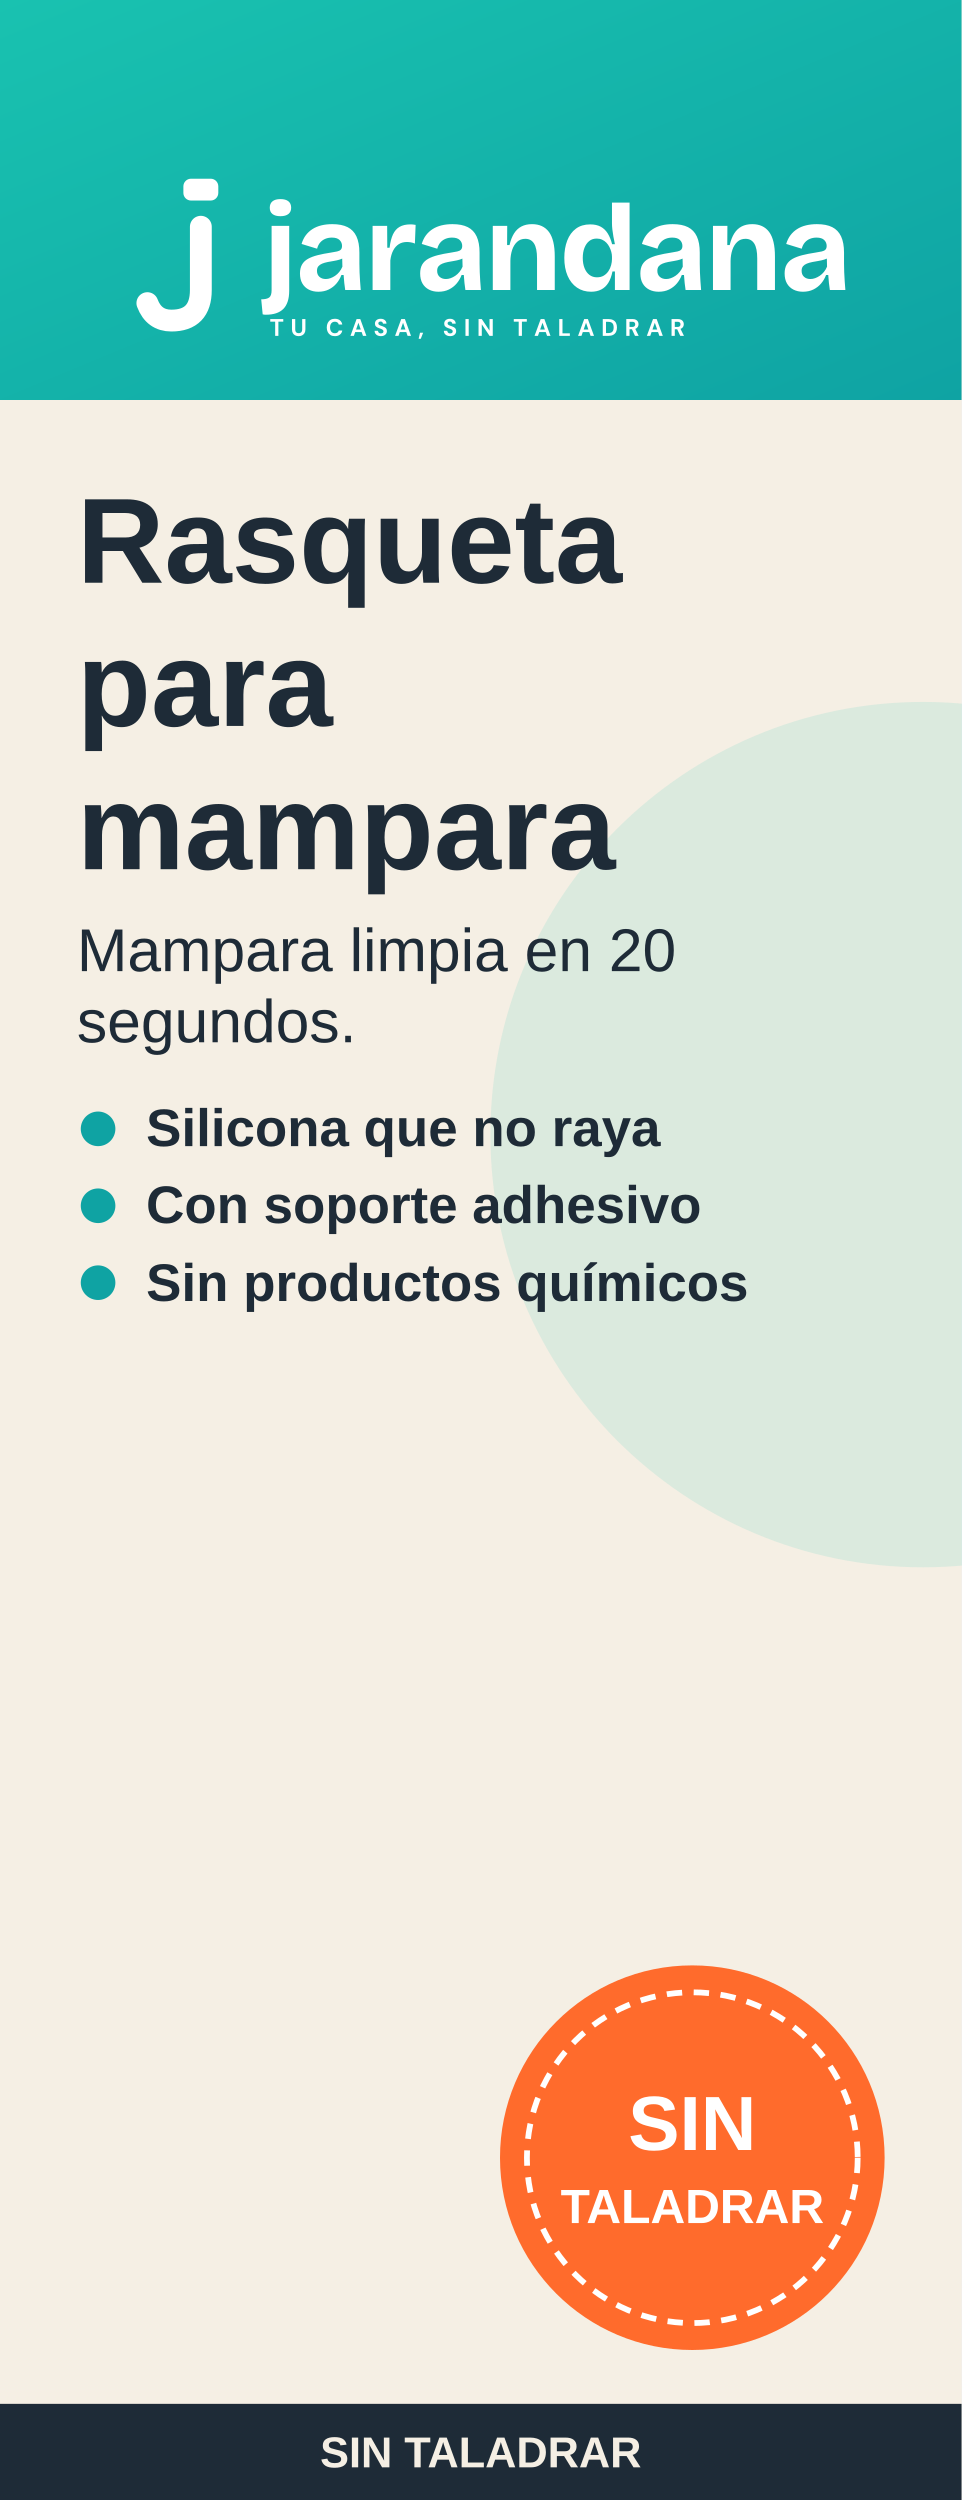
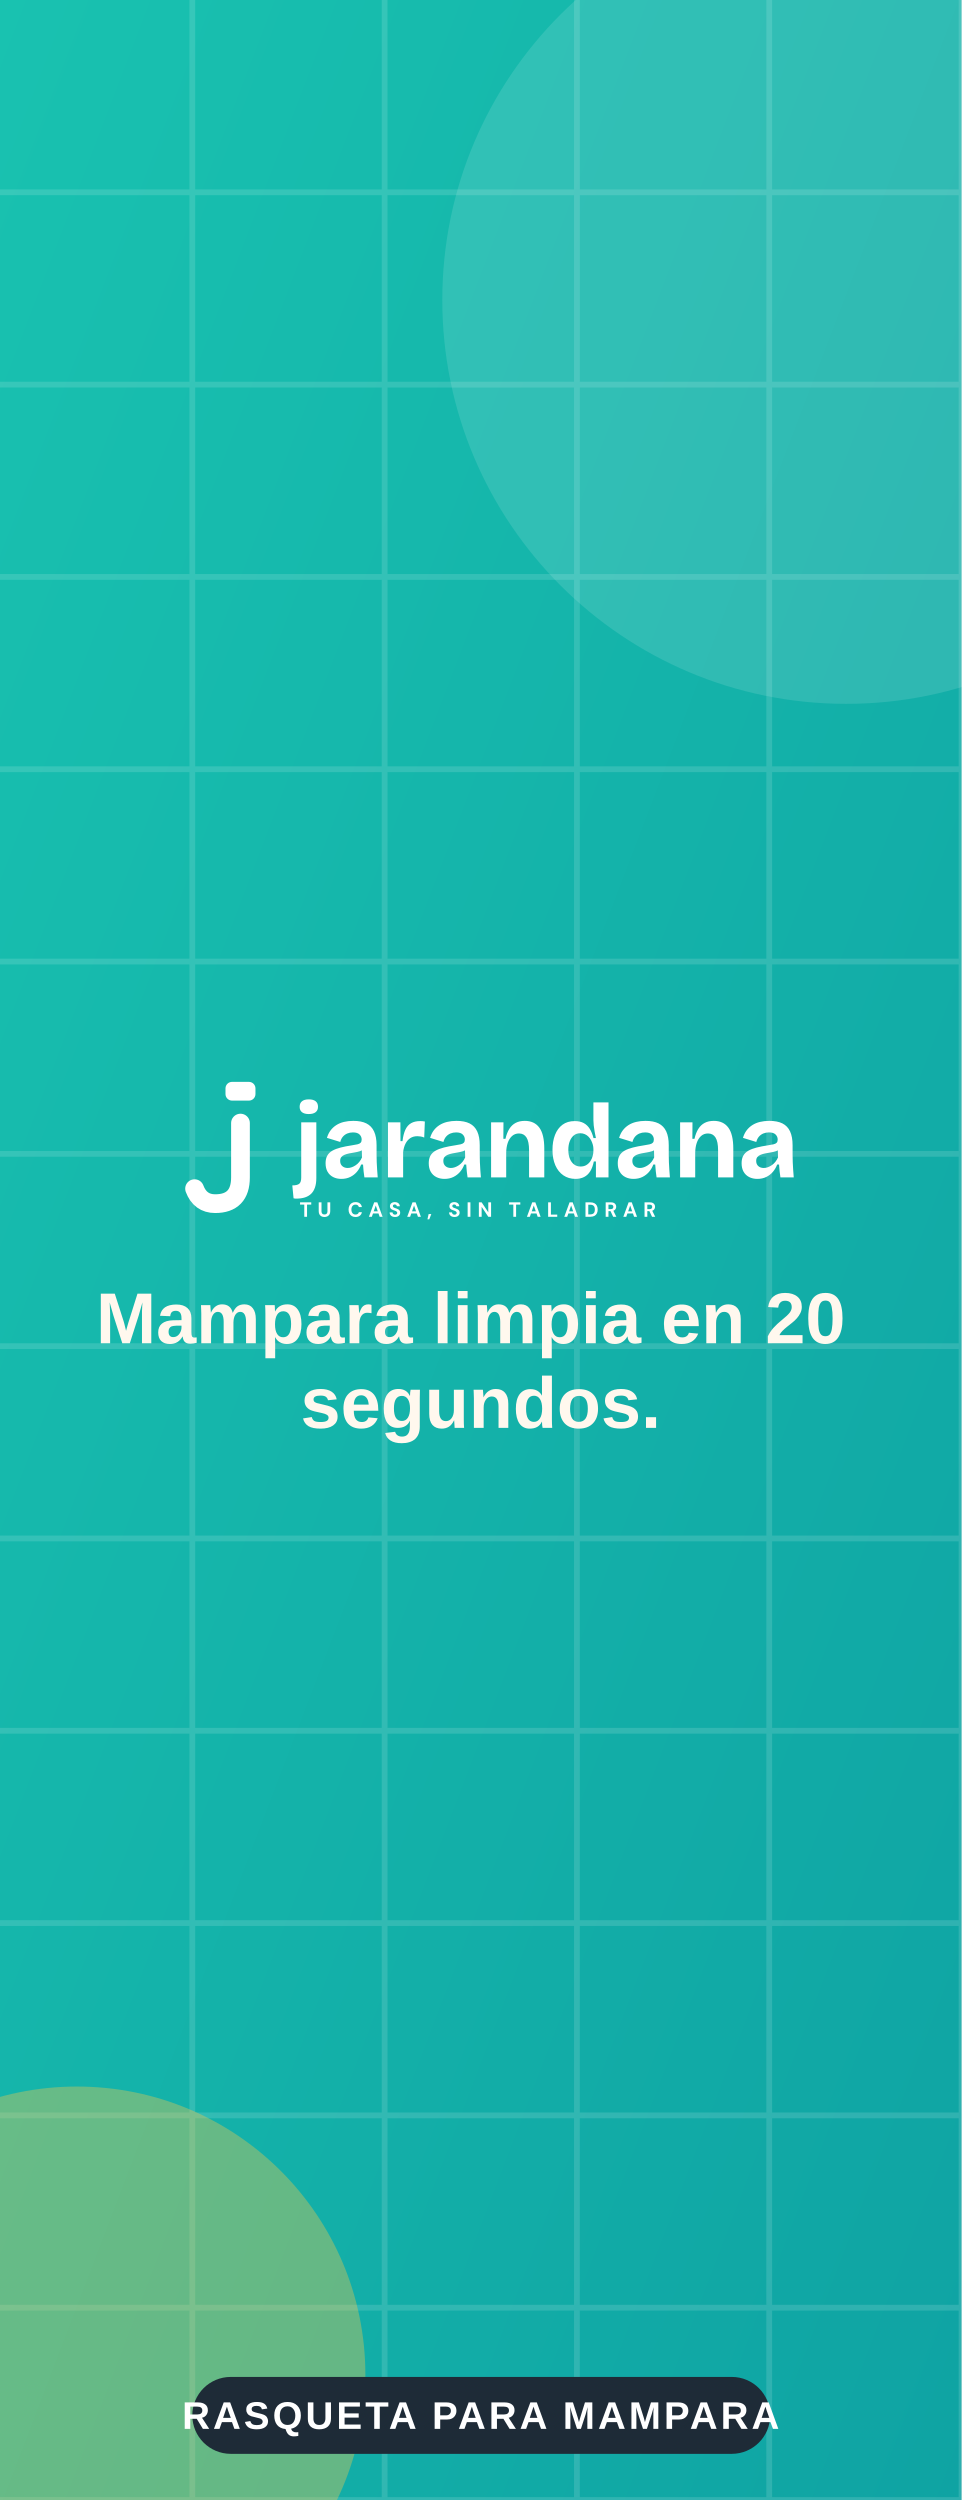
<svg xmlns="http://www.w3.org/2000/svg" viewBox="0 0 100 260" width="400" height="1040">
  <defs>
    <linearGradient id="grasqueta" x1="0" y1="0" x2="1" y2="1">
      <stop offset="0" stop-color="#19C2B0" />
      <stop offset="1" stop-color="#0FA3A3" />
    </linearGradient>
  </defs>
-   <rect x="0" y="0" width="100" height="260" fill="#F5EFE4" />
-   <circle cx="96.0" cy="118.0" r="45.0" fill="#19C2B0" opacity=".12" />
-   <rect x="0" y="0" width="100" height="41.6" fill="url(#grasqueta)" />
-   <svg x="8.0" y="14.5" width="84.0" height="22.7" viewBox="0 0 739 200">
+   <rect x="0" y="0" width="100" height="260" fill="url(#grasqueta)" />
+   <clipPath id="crasqueta00">
+     <rect x="0" y="0" width="100" height="260" />
+   </clipPath>
+   <g clip-path="url(#crasqueta00)" stroke="#fff" stroke-width="0.60" opacity=".13">
+     <path d="M20.0,0 V260" />
+     <path d="M40.0,0 V260" />
+     <path d="M60.0,0 V260" />
+     <path d="M80.0,0 V260" />
+     <path d="M100.0,0 V260" />
+     <path d="M0,20.0 H100" />
+     <path d="M0,40.0 H100" />
+     <path d="M0,60.0 H100" />
+     <path d="M0,80.0 H100" />
+     <path d="M0,100.0 H100" />
+     <path d="M0,120.0 H100" />
+     <path d="M0,140.0 H100" />
+     <path d="M0,160.0 H100" />
+     <path d="M0,180.0 H100" />
+     <path d="M0,200.0 H100" />
+     <path d="M0,220.0 H100" />
+     <path d="M0,240.0 H100" />
+     <path d="M0,260.0 H100" />
+   </g>
+   <circle cx="88.0" cy="31.2" r="42.0" fill="#fff" opacity=".12" />
+   <circle cx="8.0" cy="247.0" r="30.0" fill="#FFC845" opacity=".35" />
+   <svg x="14.0" y="109.0" width="72.0" height="19.5" viewBox="0 0 739 200">
    <g fill="none" stroke-linecap="round" stroke-linejoin="round">
      <rect x="97" y="36" width="32" height="20" rx="7" fill="#FFFFFF" stroke="none" />
      <path d="M113 80 V138 Q113 166 86 166 Q70 166 64 150" stroke="#FFFFFF" stroke-width="20" />
    </g>
    <path transform="translate(170.0,138.0)" fill="#FFFFFF" d="M2.576 22.624Q1.904 22.624 1.176 22.568Q0.448 22.512 -0.336 22.288L-1.68 8.512Q3.472 8.512 5.656 6.832Q7.84 5.152 7.84 0.112V-58.8H23.968V0.56Q23.968 6.384 22.568 10.584Q21.168 14.784 18.48 17.416Q15.792 20.048 11.816 21.336Q7.84 22.624 2.576 22.624ZM15.904 -67.648Q11.2 -67.648 8.68 -69.608Q6.16 -71.568 6.16 -75.376Q6.16 -79.296 8.68 -81.312Q11.2 -83.328 15.904 -83.328Q20.72 -83.328 23.24 -81.312Q25.76 -79.296 25.76 -75.376Q25.76 -71.68 23.24 -69.664Q20.72 -67.648 15.904 -67.648Z M50.64 1.568Q45.712 1.568 41.904 -0.392Q38.096 -2.352 35.968 -6.048Q33.84 -9.744 33.84 -15.232Q33.84 -20.048 35.688 -23.296Q37.536 -26.544 41.12 -28.56Q44.704 -30.576 49.968 -31.92Q55.232 -33.264 61.952 -34.272Q65.536 -34.832 67.832 -35.336Q70.128 -35.84 71.248 -37.016Q72.368 -38.192 72.368 -40.432Q72.368 -43.568 70.128 -45.808Q67.888 -48.048 63.072 -48.048Q59.824 -48.048 57.08 -46.928Q54.336 -45.808 52.376 -43.568Q50.416 -41.328 49.52 -37.856L35.296 -42.224Q36.64 -46.816 39.16 -50.176Q41.68 -53.536 45.264 -55.832Q48.848 -58.128 53.44 -59.248Q58.032 -60.368 63.408 -60.368Q72.032 -60.368 77.464 -57.624Q82.896 -54.88 85.584 -49.112Q88.272 -43.344 88.272 -34.272V-24.192Q88.272 -20.272 88.44 -16.24Q88.608 -12.208 88.888 -8.12Q89.168 -4.032 89.504 0.0H75.28Q74.832 -2.8 74.44 -6.44Q74.048 -10.08 73.824 -13.776H71.808Q70.24 -9.52 67.328 -6.048Q64.416 -2.576 60.216 -0.504Q56.016 1.568 50.64 1.568ZM57.472 -10.08Q59.6 -10.08 61.784 -10.864Q63.968 -11.648 66.04 -13.048Q68.112 -14.448 69.848 -16.576Q71.584 -18.704 72.704 -21.392L72.48 -30.8L75.056 -30.24Q73.04 -28.784 70.352 -27.944Q67.664 -27.104 64.808 -26.656Q61.952 -26.208 59.152 -25.648Q56.352 -25.088 54.168 -24.192Q51.984 -23.296 50.696 -21.784Q49.408 -20.272 49.408 -17.584Q49.408 -14.112 51.648 -12.096Q53.888 -10.08 57.472 -10.08Z M100.384 0.0V-28.448V-58.8H113.712L113.824 -38.752H115.952Q116.848 -46.256 119.032 -50.96Q121.216 -55.664 125.136 -57.904Q129.056 -60.144 134.88 -60.144Q135.888 -60.144 137.064 -60.088Q138.24 -60.032 139.808 -59.696L139.136 -42.56Q137.456 -43.344 135.44 -43.68Q133.424 -44.016 131.856 -44.016Q127.488 -44.016 124.352 -42.0Q121.216 -39.984 119.256 -36.232Q117.296 -32.48 116.624 -27.104V0.0Z M160.768 1.568Q155.84 1.568 152.032 -0.392Q148.224 -2.352 146.096 -6.048Q143.968 -9.744 143.968 -15.232Q143.968 -20.048 145.816 -23.296Q147.664 -26.544 151.248 -28.56Q154.832 -30.576 160.096 -31.92Q165.36 -33.264 172.08 -34.272Q175.664 -34.832 177.96 -35.336Q180.256 -35.84 181.376 -37.016Q182.496 -38.192 182.496 -40.432Q182.496 -43.568 180.256 -45.808Q178.016 -48.048 173.2 -48.048Q169.952 -48.048 167.208 -46.928Q164.464 -45.808 162.504 -43.568Q160.544 -41.328 159.648 -37.856L145.424 -42.224Q146.768 -46.816 149.288 -50.176Q151.808 -53.536 155.392 -55.832Q158.976 -58.128 163.568 -59.248Q168.16 -60.368 173.536 -60.368Q182.16 -60.368 187.592 -57.624Q193.024 -54.88 195.712 -49.112Q198.4 -43.344 198.4 -34.272V-24.192Q198.4 -20.272 198.568 -16.24Q198.736 -12.208 199.016 -8.12Q199.296 -4.032 199.632 0.0H185.408Q184.96 -2.8 184.568 -6.44Q184.176 -10.08 183.952 -13.776H181.936Q180.368 -9.52 177.456 -6.048Q174.544 -2.576 170.344 -0.504Q166.144 1.568 160.768 1.568ZM167.6 -10.08Q169.728 -10.08 171.912 -10.864Q174.096 -11.648 176.168 -13.048Q178.24 -14.448 179.976 -16.576Q181.712 -18.704 182.832 -21.392L182.608 -30.8L185.184 -30.24Q183.168 -28.784 180.48 -27.944Q177.792 -27.104 174.936 -26.656Q172.08 -26.208 169.28 -25.648Q166.48 -25.088 164.296 -24.192Q162.112 -23.296 160.824 -21.784Q159.536 -20.272 159.536 -17.584Q159.536 -14.112 161.776 -12.096Q164.016 -10.08 167.6 -10.08Z M210.512 0.0V-35.616V-58.8H223.728L223.616 -41.216H225.856Q227.312 -47.6 230.0 -51.856Q232.688 -56.112 236.776 -58.24Q240.864 -60.368 246.464 -60.368Q256.656 -60.368 261.976 -53.2Q267.296 -46.032 267.296 -30.688V0.0H251.056V-28.896Q251.056 -38.304 248.312 -42.616Q245.568 -46.928 240.304 -46.928Q235.824 -46.928 232.8 -44.128Q229.776 -41.328 228.264 -36.792Q226.752 -32.256 226.64 -26.656V0.0Z M300.576 1.568Q293.184 1.568 287.64 -2.24Q282.096 -6.048 279.072 -12.992Q276.048 -19.936 276.048 -29.456Q276.048 -38.416 278.736 -45.36Q281.424 -52.304 286.688 -56.224Q291.952 -60.144 299.792 -60.144Q305.504 -60.144 309.424 -58.016Q313.344 -55.888 315.864 -51.8Q318.384 -47.712 319.84 -42.0H322.416Q321.632 -45.584 321.016 -49.0Q320.4 -52.416 320.064 -55.552Q319.728 -58.688 319.728 -61.04V-80.08H335.856V-28.896V0.0H322.416V-17.024H320.176Q318.944 -10.752 316.368 -6.608Q313.792 -2.464 309.816 -0.448Q305.84 1.568 300.576 1.568ZM305.952 -11.648Q309.648 -11.648 312.224 -13.216Q314.8 -14.784 316.48 -17.304Q318.16 -19.824 318.944 -22.792Q319.728 -25.76 319.728 -28.336V-30.464Q319.728 -32.592 319.112 -34.888Q318.496 -37.184 317.376 -39.424Q316.256 -41.664 314.576 -43.4Q312.896 -45.136 310.656 -46.144Q308.416 -47.152 305.728 -47.152Q301.696 -47.152 298.896 -44.912Q296.096 -42.672 294.528 -38.696Q292.96 -34.72 292.96 -29.456Q292.96 -24.08 294.584 -20.048Q296.208 -16.016 299.12 -13.832Q302.032 -11.648 305.952 -11.648Z M362.528 1.568Q357.6 1.568 353.792 -0.392Q349.984 -2.352 347.856 -6.048Q345.728 -9.744 345.728 -15.232Q345.728 -20.048 347.576 -23.296Q349.424 -26.544 353.008 -28.56Q356.592 -30.576 361.856 -31.92Q367.12 -33.264 373.84 -34.272Q377.424 -34.832 379.72 -35.336Q382.016 -35.84 383.136 -37.016Q384.256 -38.192 384.256 -40.432Q384.256 -43.568 382.016 -45.808Q379.776 -48.048 374.96 -48.048Q371.712 -48.048 368.968 -46.928Q366.224 -45.808 364.264 -43.568Q362.304 -41.328 361.408 -37.856L347.184 -42.224Q348.528 -46.816 351.048 -50.176Q353.568 -53.536 357.152 -55.832Q360.736 -58.128 365.328 -59.248Q369.92 -60.368 375.296 -60.368Q383.92 -60.368 389.352 -57.624Q394.784 -54.88 397.472 -49.112Q400.16 -43.344 400.16 -34.272V-24.192Q400.16 -20.272 400.328 -16.24Q400.496 -12.208 400.776 -8.12Q401.056 -4.032 401.392 0.0H387.168Q386.72 -2.8 386.328 -6.44Q385.936 -10.08 385.712 -13.776H383.696Q382.128 -9.52 379.216 -6.048Q376.304 -2.576 372.104 -0.504Q367.904 1.568 362.528 1.568ZM369.36 -10.08Q371.488 -10.08 373.672 -10.864Q375.856 -11.648 377.928 -13.048Q380.0 -14.448 381.736 -16.576Q383.472 -18.704 384.592 -21.392L384.368 -30.8L386.944 -30.24Q384.928 -28.784 382.24 -27.944Q379.552 -27.104 376.696 -26.656Q373.84 -26.208 371.04 -25.648Q368.24 -25.088 366.056 -24.192Q363.872 -23.296 362.584 -21.784Q361.296 -20.272 361.296 -17.584Q361.296 -14.112 363.536 -12.096Q365.776 -10.08 369.36 -10.08Z M412.272 0.0V-35.616V-58.8H425.488L425.376 -41.216H427.616Q429.072 -47.6 431.76 -51.856Q434.448 -56.112 438.536 -58.24Q442.624 -60.368 448.224 -60.368Q458.416 -60.368 463.736 -53.2Q469.056 -46.032 469.056 -30.688V0.0H452.816V-28.896Q452.816 -38.304 450.072 -42.616Q447.328 -46.928 442.064 -46.928Q437.584 -46.928 434.56 -44.128Q431.536 -41.328 430.024 -36.792Q428.512 -32.256 428.4 -26.656V0.0Z M494.72 1.568Q489.792 1.568 485.984 -0.392Q482.176 -2.352 480.048 -6.048Q477.92 -9.744 477.92 -15.232Q477.92 -20.048 479.768 -23.296Q481.616 -26.544 485.2 -28.56Q488.784 -30.576 494.048 -31.92Q499.312 -33.264 506.032 -34.272Q509.616 -34.832 511.912 -35.336Q514.208 -35.84 515.328 -37.016Q516.448 -38.192 516.448 -40.432Q516.448 -43.568 514.208 -45.808Q511.968 -48.048 507.152 -48.048Q503.904 -48.048 501.16 -46.928Q498.416 -45.808 496.456 -43.568Q494.496 -41.328 493.6 -37.856L479.376 -42.224Q480.72 -46.816 483.24 -50.176Q485.76 -53.536 489.344 -55.832Q492.928 -58.128 497.52 -59.248Q502.112 -60.368 507.488 -60.368Q516.112 -60.368 521.544 -57.624Q526.976 -54.88 529.664 -49.112Q532.352 -43.344 532.352 -34.272V-24.192Q532.352 -20.272 532.52 -16.24Q532.688 -12.208 532.968 -8.12Q533.248 -4.032 533.584 0.0H519.36Q518.912 -2.8 518.52 -6.44Q518.128 -10.08 517.904 -13.776H515.888Q514.32 -9.52 511.408 -6.048Q508.496 -2.576 504.296 -0.504Q500.096 1.568 494.72 1.568ZM501.552 -10.08Q503.68 -10.08 505.864 -10.864Q508.048 -11.648 510.12 -13.048Q512.192 -14.448 513.928 -16.576Q515.664 -18.704 516.784 -21.392L516.56 -30.8L519.136 -30.24Q517.12 -28.784 514.432 -27.944Q511.744 -27.104 508.888 -26.656Q506.032 -26.208 503.232 -25.648Q500.432 -25.088 498.248 -24.192Q496.064 -23.296 494.776 -21.784Q493.488 -20.272 493.488 -17.584Q493.488 -14.112 495.728 -12.096Q497.968 -10.08 501.552 -10.08Z" />
    <path transform="translate(176.0,180.0)" fill="#FFFFFF" d="M5.104 0.0V-13.002H0.594V-15.4H12.54V-13.002H8.052V0.0Z M26.614 0.264Q24.92 0.264 23.534 -0.418Q22.148 -1.1 21.334 -2.464Q20.52 -3.828 20.52 -5.94V-15.4H23.49V-5.918Q23.49 -4.774 23.864 -3.993Q24.238 -3.212 24.953 -2.838Q25.668 -2.464 26.658 -2.464Q27.67 -2.464 28.385 -2.838Q29.1 -3.212 29.474 -3.993Q29.848 -4.774 29.848 -5.918V-15.4H32.818V-5.94Q32.818 -3.828 31.982 -2.464Q31.146 -1.1 29.727 -0.418Q28.308 0.264 26.614 0.264Z  M59.8 0.264Q57.49 0.264 55.829 -0.737Q54.168 -1.738 53.277 -3.531Q52.386 -5.324 52.386 -7.678Q52.386 -10.032 53.277 -11.836Q54.168 -13.64 55.829 -14.652Q57.49 -15.664 59.8 -15.664Q62.594 -15.664 64.376 -14.278Q66.158 -12.892 66.598 -10.362H63.364Q63.078 -11.594 62.165 -12.287Q61.252 -12.98 59.778 -12.98Q58.414 -12.98 57.435 -12.331Q56.456 -11.682 55.928 -10.505Q55.4 -9.328 55.4 -7.678Q55.4 -6.05 55.928 -4.862Q56.456 -3.674 57.435 -3.036Q58.414 -2.398 59.778 -2.398Q61.252 -2.398 62.154 -3.047Q63.056 -3.696 63.342 -4.862H66.598Q66.158 -2.464 64.376 -1.1Q62.594 0.264 59.8 0.264Z M74.094 0.0 79.726 -15.4H83.092L88.702 0.0H85.556L81.398 -12.012L77.218 0.0ZM76.58 -3.498 77.372 -5.808H85.204L85.974 -3.498Z M102.028 0.264Q100.356 0.264 99.047 -0.308Q97.738 -0.88 96.979 -1.98Q96.22 -3.08 96.198 -4.642H99.344Q99.366 -3.96 99.696 -3.41Q100.026 -2.86 100.609 -2.541Q101.192 -2.222 102.006 -2.222Q102.71 -2.222 103.227 -2.453Q103.744 -2.684 104.03 -3.102Q104.316 -3.52 104.316 -4.092Q104.316 -4.752 103.997 -5.192Q103.678 -5.632 103.117 -5.94Q102.556 -6.248 101.819 -6.501Q101.082 -6.754 100.268 -7.04Q98.442 -7.634 97.485 -8.624Q96.528 -9.614 96.528 -11.242Q96.528 -12.628 97.199 -13.618Q97.87 -14.608 99.058 -15.136Q100.246 -15.664 101.764 -15.664Q103.326 -15.664 104.503 -15.125Q105.68 -14.586 106.373 -13.574Q107.066 -12.562 107.088 -11.198H103.92Q103.898 -11.704 103.623 -12.155Q103.348 -12.606 102.864 -12.881Q102.38 -13.156 101.72 -13.156Q101.148 -13.178 100.675 -12.98Q100.202 -12.782 99.927 -12.397Q99.652 -12.012 99.652 -11.44Q99.652 -10.89 99.927 -10.516Q100.202 -10.142 100.686 -9.867Q101.17 -9.592 101.83 -9.361Q102.49 -9.13 103.26 -8.888Q104.404 -8.492 105.372 -7.953Q106.34 -7.414 106.912 -6.556Q107.484 -5.698 107.484 -4.29Q107.484 -3.08 106.846 -2.046Q106.208 -1.012 105.009 -0.374Q103.81 0.264 102.028 0.264Z M114.98 0.0 120.612 -15.4H123.978L129.588 0.0H126.442L122.284 -12.012L118.104 0.0ZM117.466 -3.498 118.258 -5.808H126.09L126.86 -3.498Z M136.578 2.706 137.832 -2.882H140.692L138.514 2.706Z  M165.496 0.264Q163.824 0.264 162.515 -0.308Q161.206 -0.88 160.447 -1.98Q159.688 -3.08 159.666 -4.642H162.812Q162.834 -3.96 163.164 -3.41Q163.494 -2.86 164.077 -2.541Q164.66 -2.222 165.474 -2.222Q166.178 -2.222 166.695 -2.453Q167.212 -2.684 167.498 -3.102Q167.784 -3.52 167.784 -4.092Q167.784 -4.752 167.465 -5.192Q167.146 -5.632 166.585 -5.94Q166.024 -6.248 165.287 -6.501Q164.55 -6.754 163.736 -7.04Q161.91 -7.634 160.953 -8.624Q159.996 -9.614 159.996 -11.242Q159.996 -12.628 160.667 -13.618Q161.338 -14.608 162.526 -15.136Q163.714 -15.664 165.232 -15.664Q166.794 -15.664 167.971 -15.125Q169.148 -14.586 169.841 -13.574Q170.534 -12.562 170.556 -11.198H167.388Q167.366 -11.704 167.091 -12.155Q166.816 -12.606 166.332 -12.881Q165.848 -13.156 165.188 -13.156Q164.616 -13.178 164.143 -12.98Q163.67 -12.782 163.395 -12.397Q163.12 -12.012 163.12 -11.44Q163.12 -10.89 163.395 -10.516Q163.67 -10.142 164.154 -9.867Q164.638 -9.592 165.298 -9.361Q165.958 -9.13 166.728 -8.888Q167.872 -8.492 168.84 -7.953Q169.808 -7.414 170.38 -6.556Q170.952 -5.698 170.952 -4.29Q170.952 -3.08 170.314 -2.046Q169.676 -1.012 168.477 -0.374Q167.278 0.264 165.496 0.264Z M179.482 0.0V-15.4H182.452V0.0Z M191.466 0.0V-15.4H194.436L201.52 -4.774V-15.4H204.49V0.0H201.52L194.436 -10.604V0.0Z  M228.26 0.0V-13.002H223.75V-15.4H235.696V-13.002H231.208V0.0Z M242.774 0.0 248.406 -15.4H251.772L257.382 0.0H254.236L250.078 -12.012L245.898 0.0ZM245.26 -3.498 246.052 -5.808H253.884L254.654 -3.498Z M265.406 0.0V-15.4H268.376V-2.31H275.13V0.0Z M282.648 0.0 288.28 -15.4H291.646L297.256 0.0H294.11L289.952 -12.012L285.772 0.0ZM285.134 -3.498 285.926 -5.808H293.758L294.528 -3.498Z M305.28 0.0V-15.4H310.428Q313.112 -15.4 314.861 -14.443Q316.61 -13.486 317.457 -11.759Q318.304 -10.032 318.304 -7.7Q318.304 -5.368 317.457 -3.641Q316.61 -1.914 314.872 -0.957Q313.134 0.0 310.428 0.0ZM308.25 -2.552H310.274Q312.166 -2.552 313.255 -3.168Q314.344 -3.784 314.806 -4.939Q315.268 -6.094 315.268 -7.7Q315.268 -9.328 314.806 -10.483Q314.344 -11.638 313.255 -12.254Q312.166 -12.87 310.274 -12.87H308.25Z M326.834 0.0V-15.4H332.576Q334.446 -15.4 335.656 -14.762Q336.866 -14.124 337.46 -13.057Q338.054 -11.99 338.054 -10.692Q338.054 -9.46 337.482 -8.393Q336.91 -7.326 335.689 -6.677Q334.468 -6.028 332.554 -6.028H329.804V0.0ZM334.82 0.0 331.652 -6.776H334.864L338.208 0.0ZM329.804 -8.184H332.4Q333.742 -8.184 334.38 -8.844Q335.018 -9.504 335.018 -10.582Q335.018 -11.66 334.391 -12.287Q333.764 -12.914 332.4 -12.914H329.804Z M345.682 0.0 351.314 -15.4H354.68L360.29 0.0H357.144L352.986 -12.012L348.806 0.0ZM348.168 -3.498 348.96 -5.808H356.792L357.562 -3.498Z M368.314 0.0V-15.4H374.056Q375.926 -15.4 377.136 -14.762Q378.346 -14.124 378.94 -13.057Q379.534 -11.99 379.534 -10.692Q379.534 -9.46 378.962 -8.393Q378.39 -7.326 377.169 -6.677Q375.948 -6.028 374.034 -6.028H371.284V0.0ZM376.3 0.0 373.132 -6.776H376.344L379.688 0.0ZM371.284 -8.184H373.88Q375.222 -8.184 375.86 -8.844Q376.498 -9.504 376.498 -10.582Q376.498 -11.66 375.871 -12.287Q375.244 -12.914 373.88 -12.914H371.284Z" />
  </svg>
-   <text x="8.0" y="60.6" font-family="DM Sans, Arial, sans-serif" font-size="12.6" font-weight="800" fill="#1E2B37" text-anchor="start">
-     <tspan x="8.0" dy="0.0">Rasqueta</tspan>
-     <tspan x="8.0" dy="14.9">para</tspan>
-     <tspan x="8.0" dy="14.9">mampara</tspan>
+   <text x="50.0" y="139.7" font-family="DM Sans, Arial, sans-serif" font-size="7.5" font-weight="800" fill="#FFF8EE" text-anchor="middle">
+     <tspan x="50.0" dy="0.0">Mampara limpia en 20</tspan>
+     <tspan x="50.0" dy="8.8">segundos.</tspan>
  </text>
-   <text x="8.0" y="101.0" font-family="DM Sans, Arial, sans-serif" font-size="6.3" font-weight="500" fill="#1E2B37" text-anchor="start">
-     <tspan x="8.0" dy="0.0">Mampara limpia en 20</tspan>
-     <tspan x="8.0" dy="7.4">segundos.</tspan>
-   </text>
-   <circle cx="10.2" cy="117.4" r="1.8" fill="#0FA3A3" />
-   <text x="15.2" y="119.2" font-family="DM Sans, Arial, sans-serif" font-size="5.5" font-weight="700" fill="#1E2B37" text-anchor="start">
-     <tspan x="15.2" dy="0.0">Silicona que no raya</tspan>
-   </text>
-   <circle cx="10.2" cy="125.4" r="1.8" fill="#0FA3A3" />
-   <text x="15.2" y="127.2" font-family="DM Sans, Arial, sans-serif" font-size="5.5" font-weight="700" fill="#1E2B37" text-anchor="start">
-     <tspan x="15.2" dy="0.0">Con soporte adhesivo</tspan>
-   </text>
-   <circle cx="10.2" cy="133.4" r="1.8" fill="#0FA3A3" />
-   <text x="15.2" y="135.3" font-family="DM Sans, Arial, sans-serif" font-size="5.5" font-weight="700" fill="#1E2B37" text-anchor="start">
-     <tspan x="15.2" dy="0.0">Sin productos químicos</tspan>
-   </text>
-   <circle cx="72.0" cy="224.4" r="20.0" fill="#FF6B2C" />
-   <circle cx="72.0" cy="224.4" r="17.2" fill="none" stroke="#fff" stroke-width="0.60" stroke-dasharray="1.60 1.20" />
-   <text x="72.0" y="223.6" font-family="DM Sans, Arial" font-size="8.0" font-weight="900" fill="#fff" text-anchor="middle">SIN</text>
-   <text x="72.0" y="231.2" font-family="DM Sans, Arial" font-size="5.0" font-weight="900" fill="#fff" text-anchor="middle">TALADRAR</text>
-   <rect x="0" y="250.0" width="100" height="10.0" fill="#1E2B37" />
-   <text x="50.0" y="256.6" font-family="DM Sans, Arial" font-size="4.5" font-weight="700" fill="#F5EFE4" text-anchor="middle">SIN TALADRAR</text>
+   <rect x="20.0" y="247.2" width="60.1" height="8.0" rx="4.0" fill="#1E2B37" />
+   <text x="50.0" y="252.6" font-family="DM Sans, Arial" font-size="4.0" font-weight="800" fill="#fff" text-anchor="middle" letter-spacing="0.32">RASQUETA PARA MAMPARA</text>
</svg>
